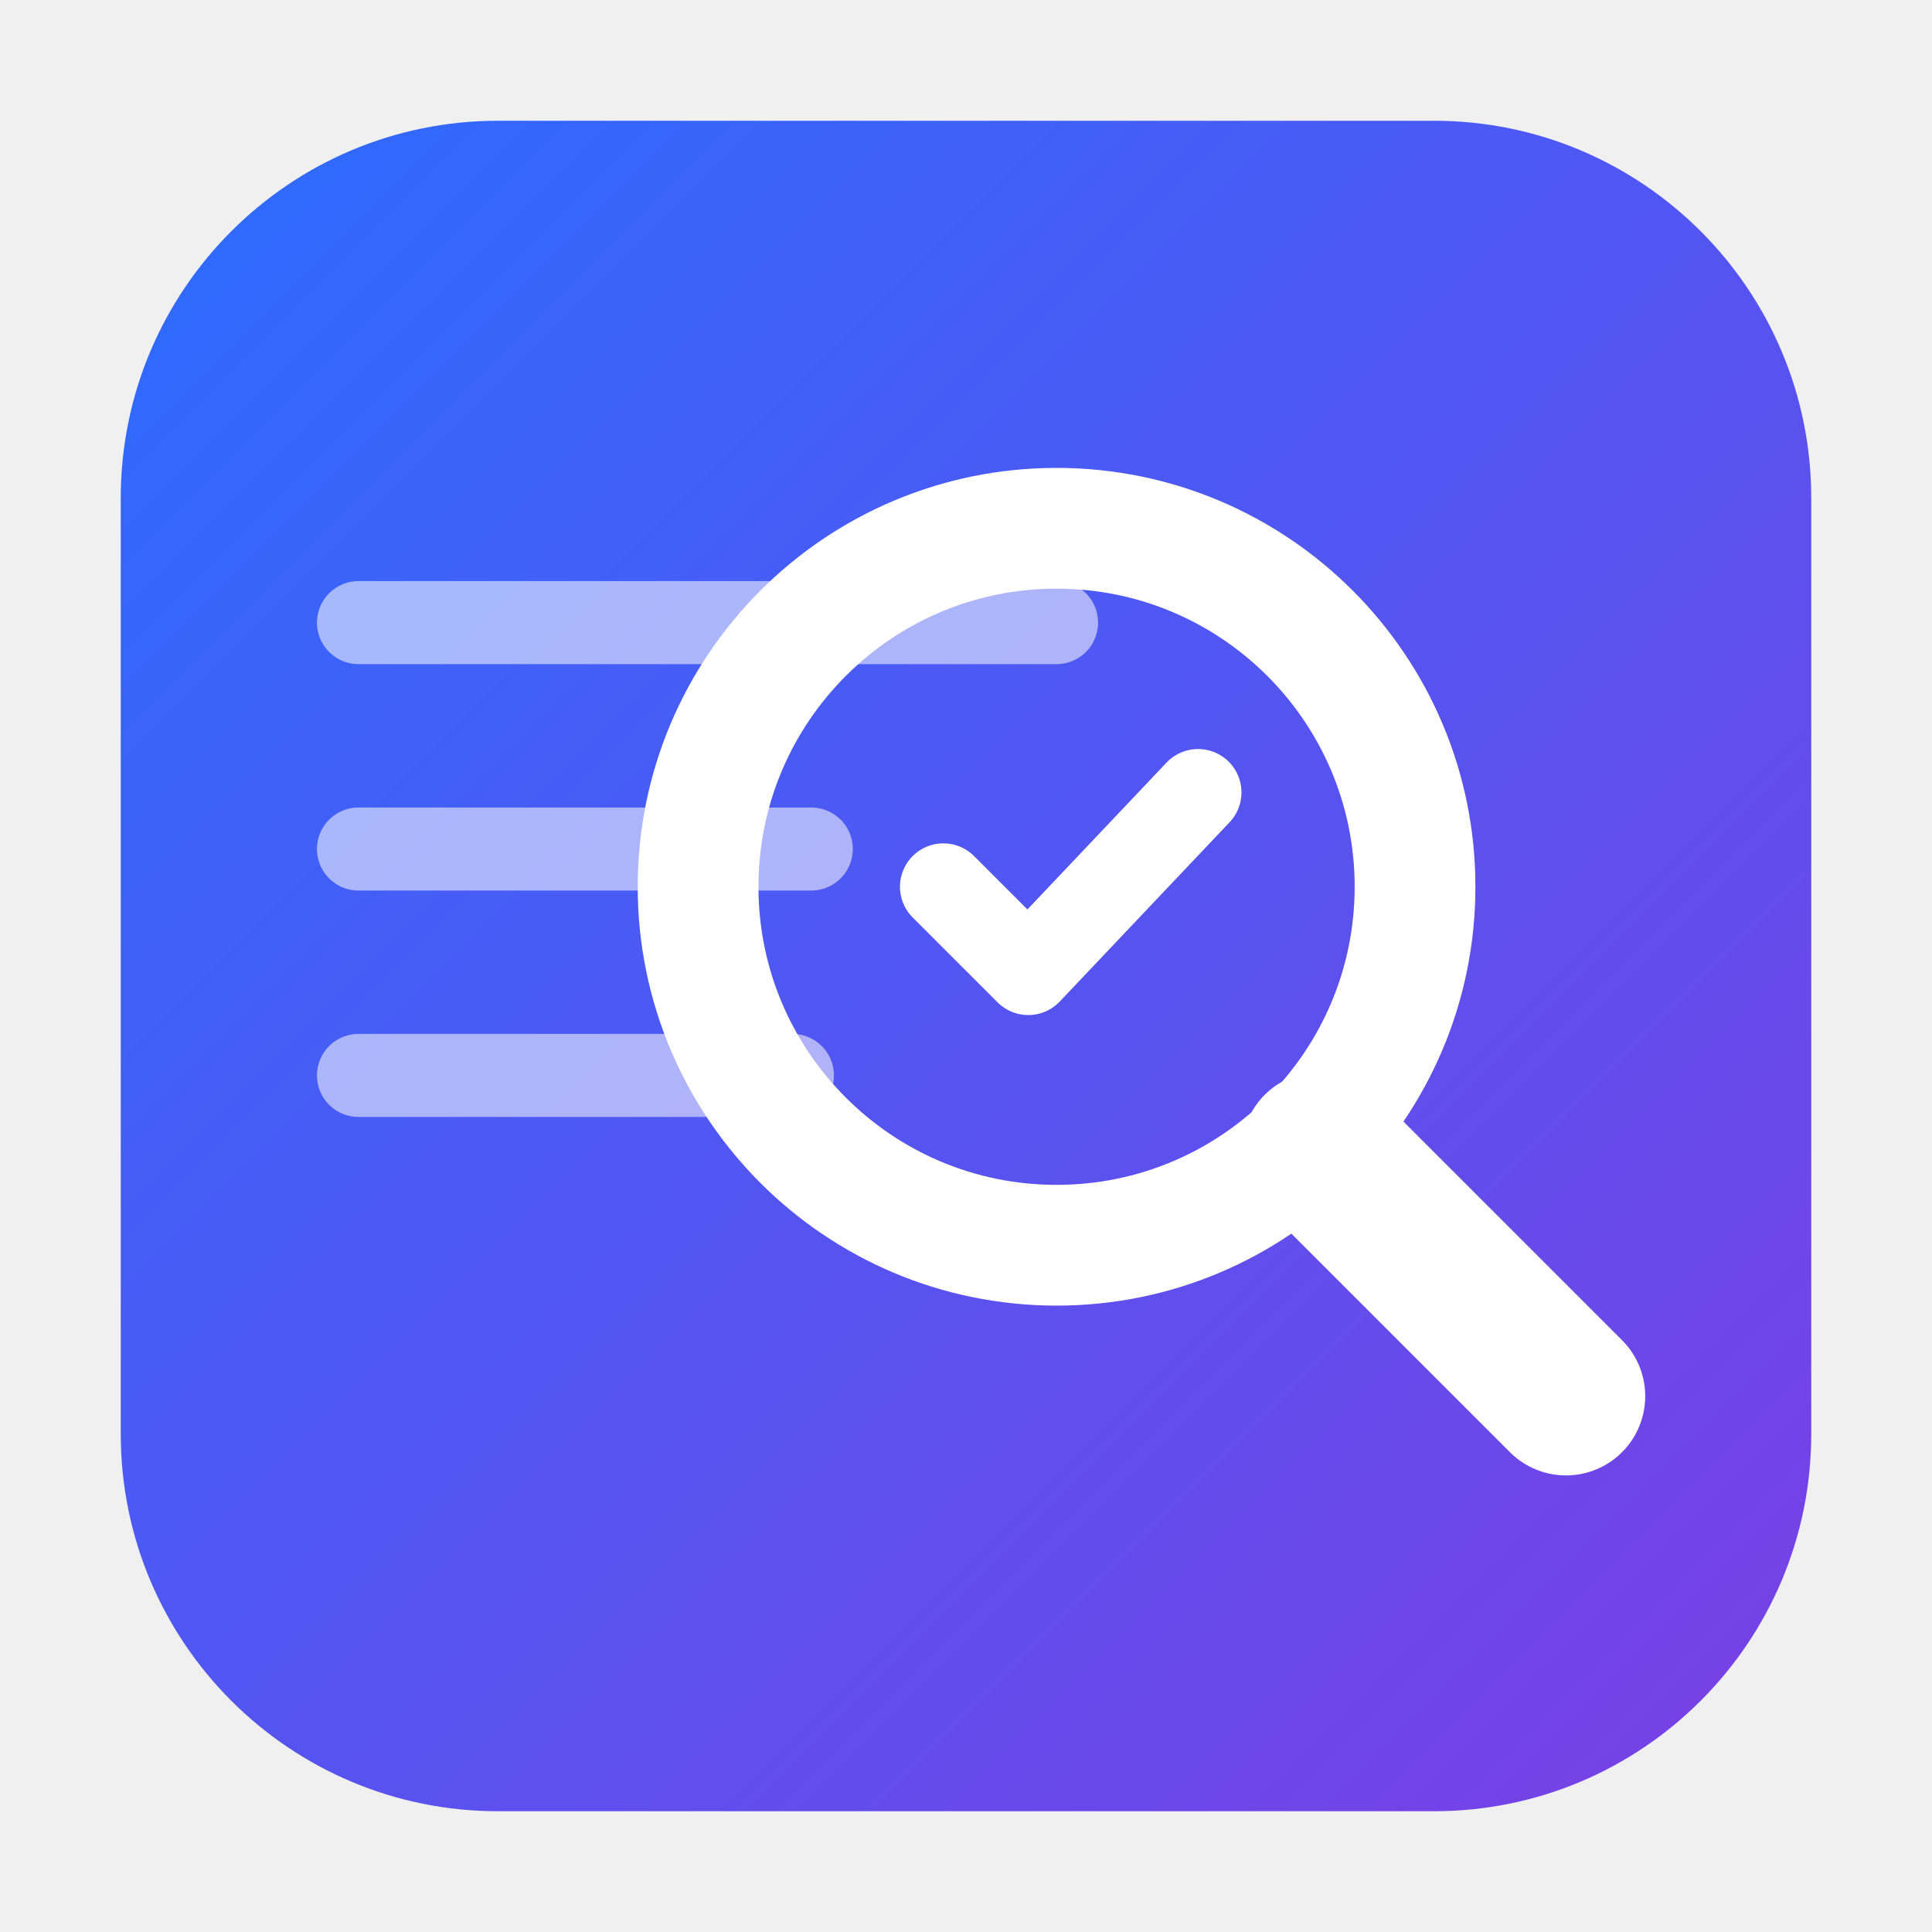
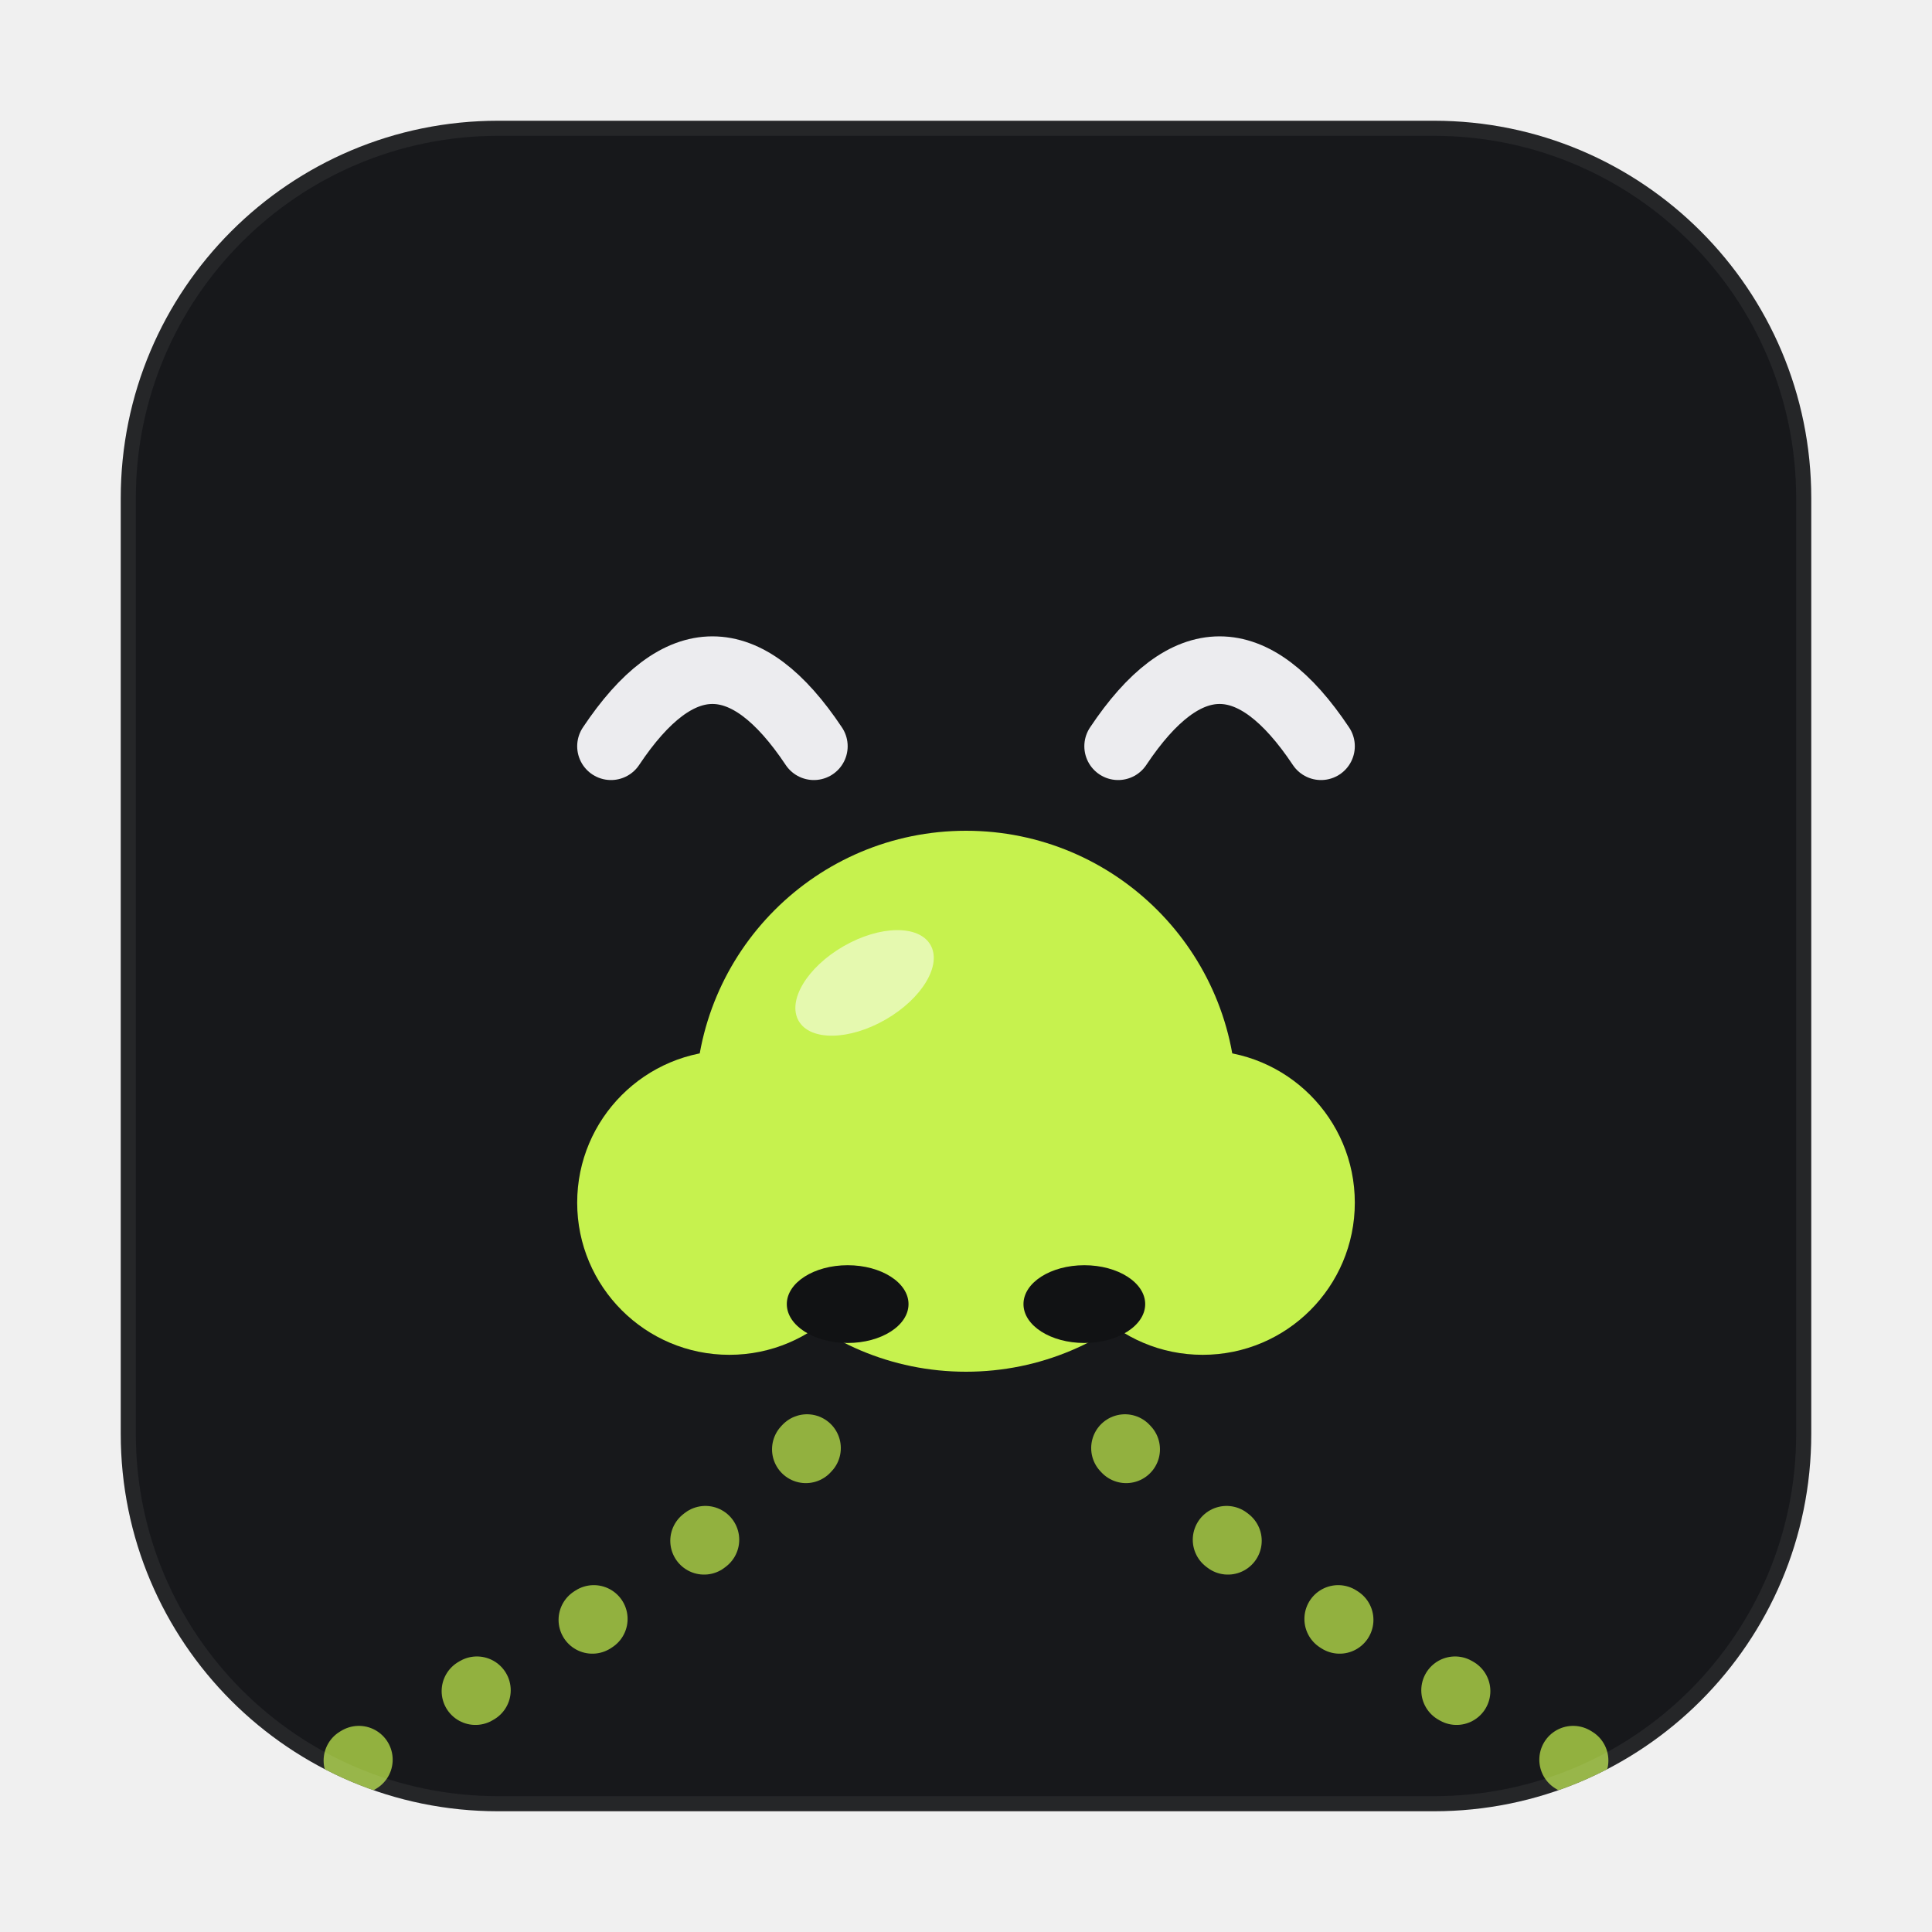
<svg xmlns="http://www.w3.org/2000/svg" viewBox="0 0 1024 1024">
  <defs>
-     <linearGradient id="bg" x1="0" y1="0" x2="1" y2="1">
-       <stop offset="0" stop-color="#2b6cff" />
-       <stop offset="1" stop-color="#7b3fe4" />
-     </linearGradient>
+     <clipPath id="tile">
+       <rect x="64" y="64" width="896" height="896" rx="200" />
+     </clipPath>
  </defs>
-   <rect x="64" y="64" width="896" height="896" rx="200" fill="url(#bg)" />
-   <g stroke="#ffffff" stroke-linecap="round" stroke-width="44" opacity="0.55">
-     <line x1="190" y1="330" x2="560" y2="330" />
-     <line x1="190" y1="450" x2="430" y2="450" />
-     <line x1="190" y1="570" x2="420" y2="570" />
+   <rect x="64" y="64" width="896" height="896" rx="200" fill="#17181b" />
+   <g clip-path="url(#tile)">
+     <g transform="translate(64 64) scale(8.96)">
+       <g fill="none" stroke="#c6f24e" stroke-width="4" stroke-linecap="round" stroke-dasharray="0.1 8" opacity="0.7">
+         <path d="M14 97 C24 91 34 86 42 77" />
+         <path d="M86 97 C76 91 66 86 58 77" />
+       </g>
+       <g fill="none" stroke="#ececef" stroke-width="4" stroke-linecap="round">
+         <path d="M29 37 Q35 28 41 37" />
+         <path d="M59 37 Q65 28 71 37" />
+       </g>
+       <g fill="#c6f24e">
+         <circle cx="36" cy="64" r="9" />
+         <circle cx="64" cy="64" r="9" />
+         <circle cx="50" cy="58" r="16" />
+       </g>
+       <ellipse cx="44" cy="51" rx="4.5" ry="2.5" fill="#fff" opacity=".55" transform="rotate(-30 44 51)" />
+       <g fill="#111214">
+         <ellipse cx="43" cy="70" rx="3.6" ry="2.3" />
+         <ellipse cx="57" cy="70" rx="3.6" ry="2.3" />
+       </g>
+     </g>
  </g>
-   <circle cx="560" cy="470" r="190" fill="none" stroke="#ffffff" stroke-width="64" />
-   <line x1="700" y1="610" x2="830" y2="740" stroke="#ffffff" stroke-width="84" stroke-linecap="round" />
-   <path d="M500 470 l45 45 l90 -95" fill="none" stroke="#ffffff" stroke-width="46" stroke-linecap="round" stroke-linejoin="round" />
+   <rect x="68" y="68" width="888" height="888" rx="196" fill="none" stroke="rgba(255,255,255,0.06)" stroke-width="8" />
</svg>
